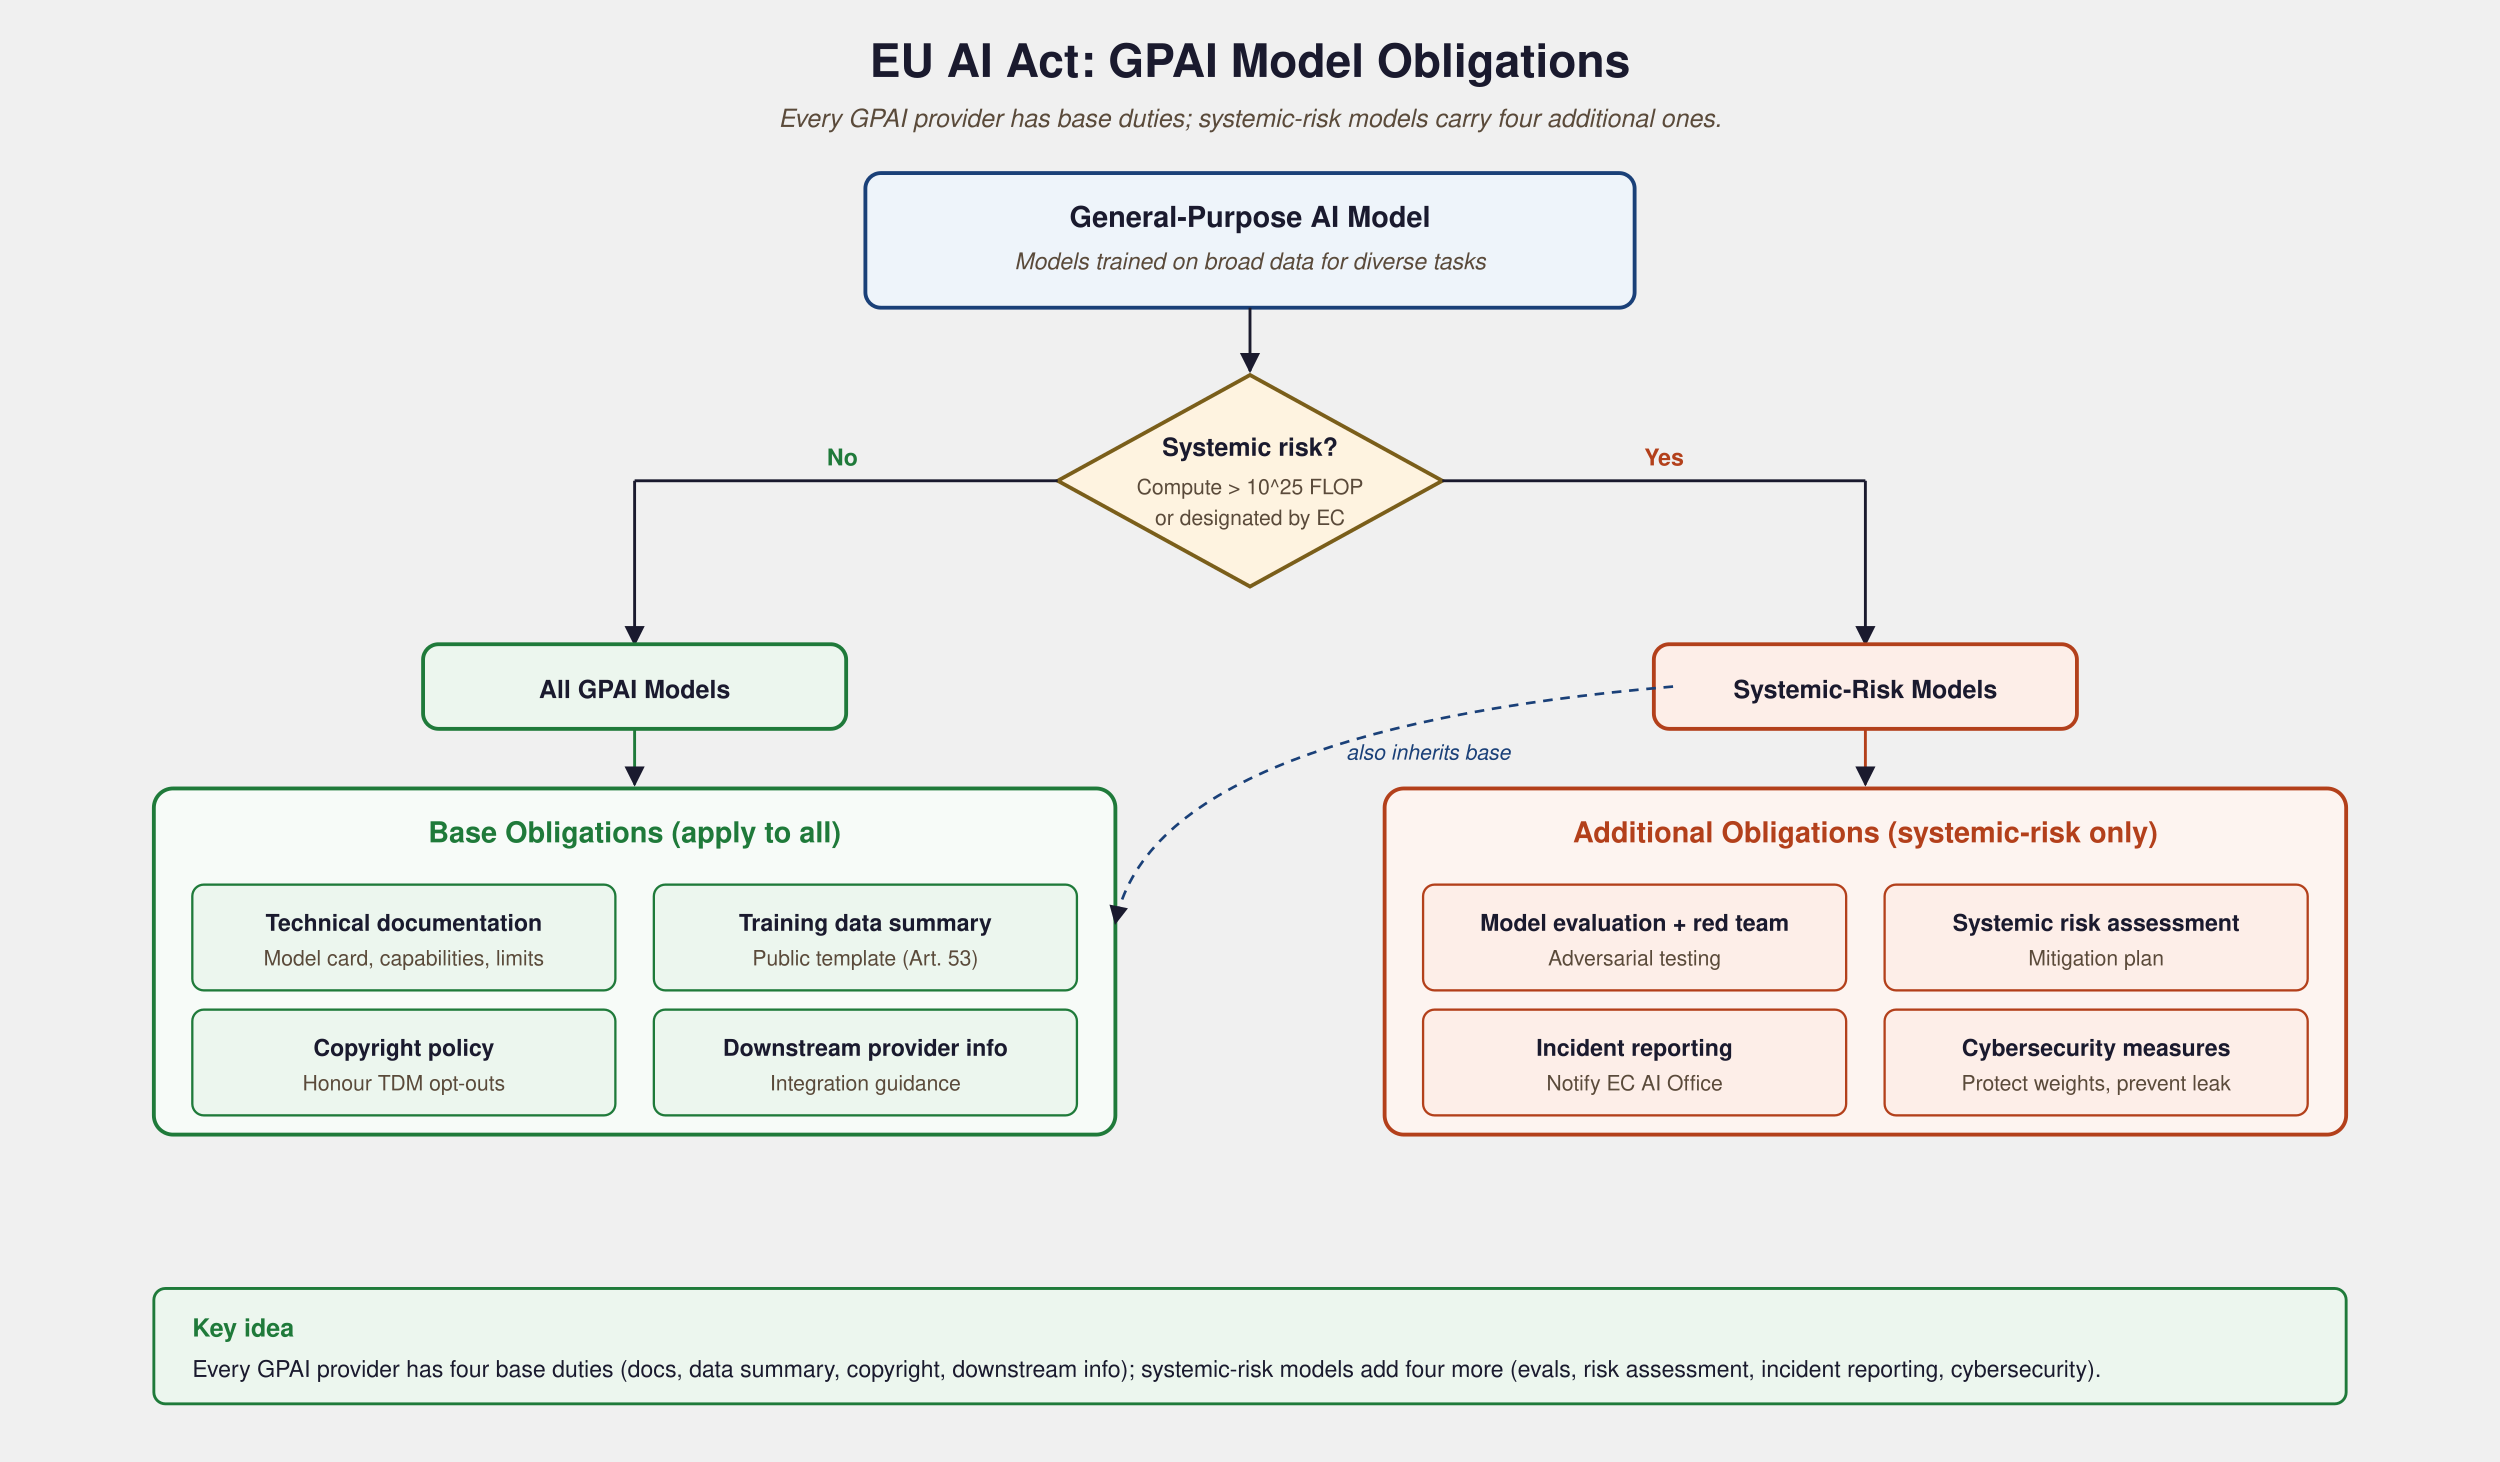
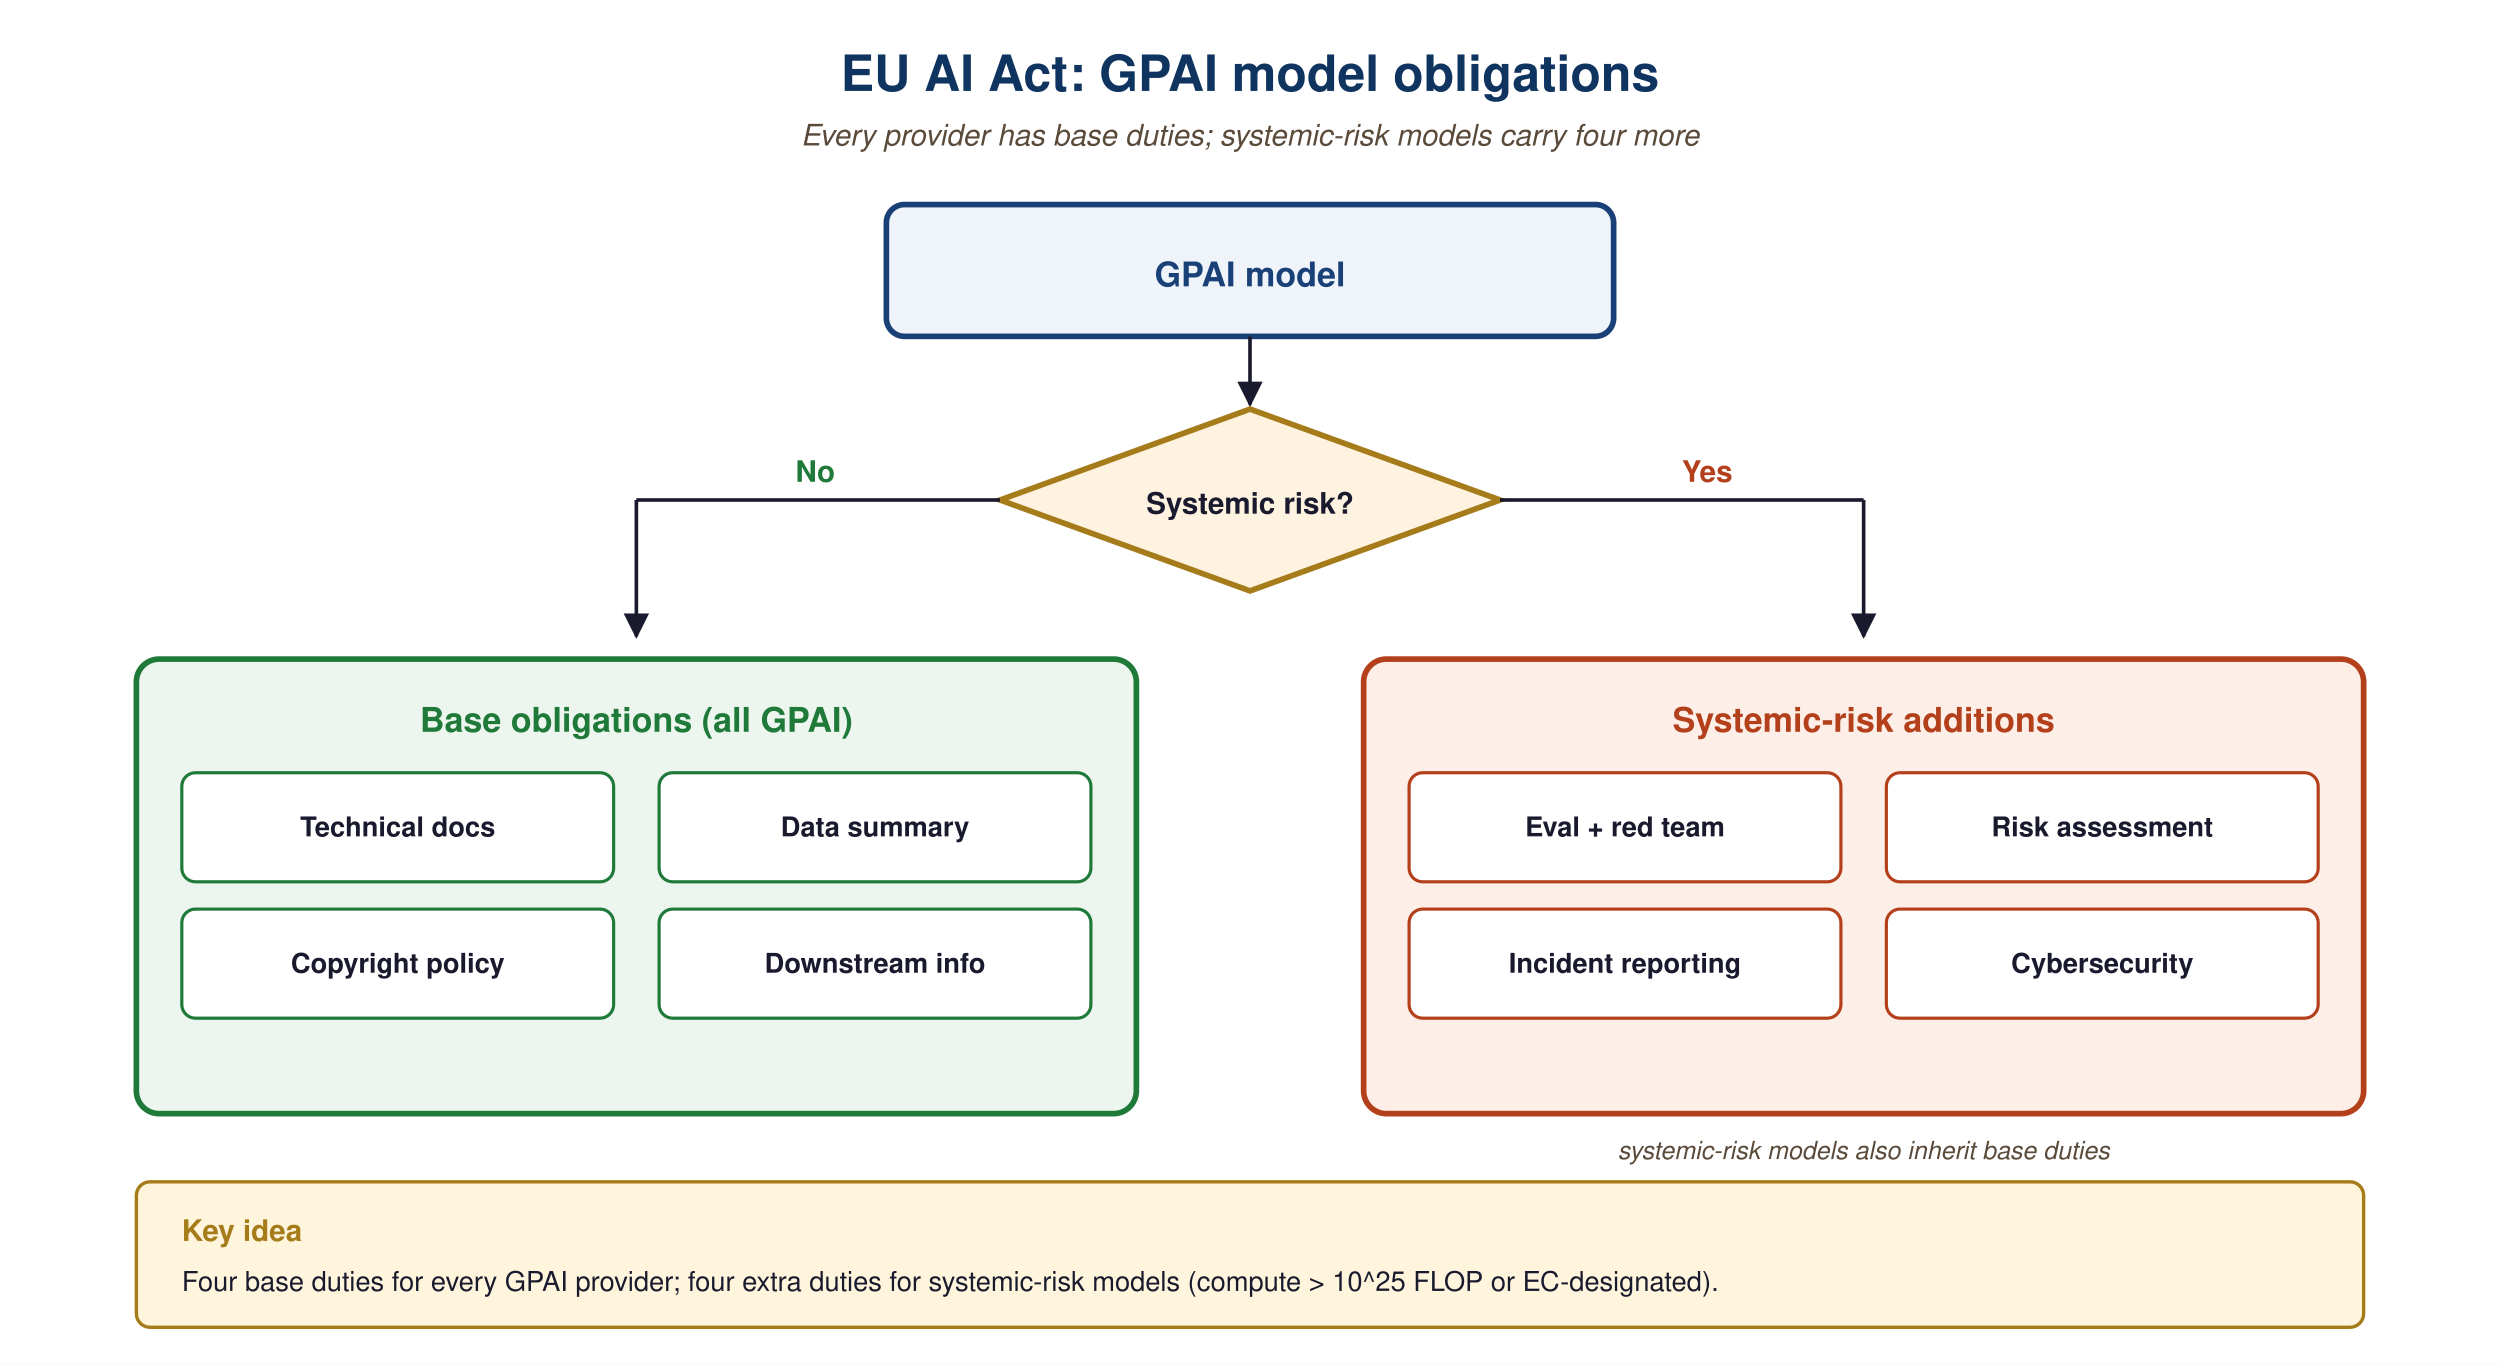
- <svg xmlns="http://www.w3.org/2000/svg" viewBox="0 0 1300 760" font-family="Helvetica, Arial, sans-serif">
+ <svg xmlns="http://www.w3.org/2000/svg" viewBox="0 0 1100 600" font-family="Helvetica, Arial, sans-serif">
+   <rect width="1100" height="600" fill="#ffffff" />
  <defs>
    <marker id="arr" viewBox="0 0 10 10" refX="9" refY="5" markerWidth="7" markerHeight="7" orient="auto-start-reverse">
      <path d="M 0 0 L 10 5 L 0 10 z" fill="#1a1a2e" />
    </marker>
  </defs>
-   <text x="650" y="40" font-size="24" font-weight="600" text-anchor="middle" fill="#1a1a2e">EU AI Act: GPAI Model Obligations</text>
-   <text x="650" y="66" font-size="13" text-anchor="middle" fill="#5a4a3a" font-style="italic">Every GPAI provider has base duties; systemic-risk models carry four additional ones.</text>
-   <g transform="translate(450, 90)">
-     <rect width="400" height="70" rx="8" fill="#eef4fa" stroke="#1a4078" stroke-width="2" />
-     <text x="200" y="28" font-size="15" font-weight="700" text-anchor="middle" fill="#1a1a2e">General-Purpose AI Model</text>
-     <text x="200" y="50" font-size="12" text-anchor="middle" fill="#5a4a3a" font-style="italic">Models trained on broad data for diverse tasks</text>
+   <text x="550" y="40" font-size="22" font-weight="700" text-anchor="middle" fill="#0f3460">EU AI Act: GPAI model obligations</text>
+   <text x="550" y="64" font-size="13" font-style="italic" text-anchor="middle" fill="#5a4a3a">Every provider has base duties; systemic-risk models carry four more</text>
+   <g transform="translate(390, 90)">
+     <rect width="320" height="58" rx="8" fill="#eef4fa" stroke="#1a4078" stroke-width="2.5" />
+     <text x="160" y="36" font-size="15" font-weight="700" text-anchor="middle" fill="#1a4078">GPAI model</text>
  </g>
-   <g transform="translate(550, 195)">
-     <polygon points="100,0 200,55 100,110 0,55" fill="#fef3e0" stroke="#7a5e1a" stroke-width="2" />
-     <text x="100" y="42" font-size="13" font-weight="700" text-anchor="middle" fill="#1a1a2e">Systemic risk?</text>
-     <text x="100" y="62" font-size="11" text-anchor="middle" fill="#5a4a3a">Compute &gt; 10^25 FLOP</text>
-     <text x="100" y="78" font-size="11" text-anchor="middle" fill="#5a4a3a">or designated by EC</text>
+   <g transform="translate(440, 180)">
+     <polygon points="110,0 220,40 110,80 0,40" fill="#fef3e0" stroke="#a67c1a" stroke-width="2.5" />
+     <text x="110" y="46" font-size="13" font-weight="700" text-anchor="middle" fill="#1a1a2e">Systemic risk?</text>
  </g>
-   <line x1="650" y1="160" x2="650" y2="193" stroke="#1a1a2e" stroke-width="1.5" marker-end="url(#arr)" />
-   <line x1="550" y1="250" x2="330" y2="250" stroke="#1a1a2e" stroke-width="1.5" />
-   <line x1="330" y1="250" x2="330" y2="335" stroke="#1a1a2e" stroke-width="1.5" marker-end="url(#arr)" />
-   <text x="430" y="242" font-size="12" font-weight="700" fill="#1f7a3a">No</text>
-   <line x1="750" y1="250" x2="970" y2="250" stroke="#1a1a2e" stroke-width="1.5" />
-   <line x1="970" y1="250" x2="970" y2="335" stroke="#1a1a2e" stroke-width="1.5" marker-end="url(#arr)" />
-   <text x="855" y="242" font-size="12" font-weight="700" fill="#b3401b">Yes</text>
-   <g transform="translate(220, 335)">
-     <rect width="220" height="44" rx="8" fill="#ecf6ee" stroke="#1f7a3a" stroke-width="2" />
-     <text x="110" y="28" font-size="13" font-weight="700" text-anchor="middle" fill="#1a1a2e">All GPAI Models</text>
+   <line x1="550" y1="148" x2="550" y2="178" stroke="#1a1a2e" stroke-width="1.6" marker-end="url(#arr)" />
+   <line x1="440" y1="220" x2="280" y2="220" stroke="#1a1a2e" stroke-width="1.6" />
+   <line x1="280" y1="220" x2="280" y2="280" stroke="#1a1a2e" stroke-width="1.6" marker-end="url(#arr)" />
+   <text x="350" y="212" font-size="13" font-weight="700" fill="#1f7a3a">No</text>
+   <line x1="660" y1="220" x2="820" y2="220" stroke="#1a1a2e" stroke-width="1.6" />
+   <line x1="820" y1="220" x2="820" y2="280" stroke="#1a1a2e" stroke-width="1.6" marker-end="url(#arr)" />
+   <text x="740" y="212" font-size="13" font-weight="700" fill="#b3401b">Yes</text>
+   <g transform="translate(60, 290)">
+     <rect width="440" height="200" rx="10" fill="#ecf6ee" stroke="#1f7a3a" stroke-width="2.5" />
+     <text x="220" y="32" font-size="15" font-weight="700" text-anchor="middle" fill="#1f7a3a">Base obligations (all GPAI)</text>
+     <rect x="20" y="50" width="190" height="48" rx="6" fill="#ffffff" stroke="#1f7a3a" stroke-width="1.4" />
+     <text x="115" y="78" font-size="12" font-weight="700" text-anchor="middle" fill="#1a1a2e">Technical docs</text>
+     <rect x="230" y="50" width="190" height="48" rx="6" fill="#ffffff" stroke="#1f7a3a" stroke-width="1.4" />
+     <text x="325" y="78" font-size="12" font-weight="700" text-anchor="middle" fill="#1a1a2e">Data summary</text>
+     <rect x="20" y="110" width="190" height="48" rx="6" fill="#ffffff" stroke="#1f7a3a" stroke-width="1.4" />
+     <text x="115" y="138" font-size="12" font-weight="700" text-anchor="middle" fill="#1a1a2e">Copyright policy</text>
+     <rect x="230" y="110" width="190" height="48" rx="6" fill="#ffffff" stroke="#1f7a3a" stroke-width="1.4" />
+     <text x="325" y="138" font-size="12" font-weight="700" text-anchor="middle" fill="#1a1a2e">Downstream info</text>
  </g>
-   <g transform="translate(860, 335)">
-     <rect width="220" height="44" rx="8" fill="#fdeee8" stroke="#b3401b" stroke-width="2" />
-     <text x="110" y="28" font-size="13" font-weight="700" text-anchor="middle" fill="#1a1a2e">Systemic-Risk Models</text>
+   <g transform="translate(600, 290)">
+     <rect width="440" height="200" rx="10" fill="#fdeee8" stroke="#b3401b" stroke-width="2.5" />
+     <text x="220" y="32" font-size="15" font-weight="700" text-anchor="middle" fill="#b3401b">Systemic-risk additions</text>
+     <rect x="20" y="50" width="190" height="48" rx="6" fill="#ffffff" stroke="#b3401b" stroke-width="1.4" />
+     <text x="115" y="78" font-size="12" font-weight="700" text-anchor="middle" fill="#1a1a2e">Eval + red team</text>
+     <rect x="230" y="50" width="190" height="48" rx="6" fill="#ffffff" stroke="#b3401b" stroke-width="1.4" />
+     <text x="325" y="78" font-size="12" font-weight="700" text-anchor="middle" fill="#1a1a2e">Risk assessment</text>
+     <rect x="20" y="110" width="190" height="48" rx="6" fill="#ffffff" stroke="#b3401b" stroke-width="1.4" />
+     <text x="115" y="138" font-size="12" font-weight="700" text-anchor="middle" fill="#1a1a2e">Incident reporting</text>
+     <rect x="230" y="110" width="190" height="48" rx="6" fill="#ffffff" stroke="#b3401b" stroke-width="1.4" />
+     <text x="325" y="138" font-size="12" font-weight="700" text-anchor="middle" fill="#1a1a2e">Cybersecurity</text>
  </g>
-   <g transform="translate(80, 410)">
-     <rect width="500" height="180" rx="10" fill="#f7fbf8" stroke="#1f7a3a" stroke-width="2" />
-     <text x="250" y="28" font-size="15" font-weight="700" text-anchor="middle" fill="#1f7a3a">Base Obligations (apply to all)</text>
-     <g transform="translate(20, 50)">
-       <rect width="220" height="55" rx="6" fill="#ecf6ee" stroke="#1f7a3a" stroke-width="1.2" />
-       <text x="110" y="24" font-size="12" font-weight="700" text-anchor="middle" fill="#1a1a2e">Technical documentation</text>
-       <text x="110" y="42" font-size="11" text-anchor="middle" fill="#5a4a3a">Model card, capabilities, limits</text>
-     </g>
-     <g transform="translate(260, 50)">
-       <rect width="220" height="55" rx="6" fill="#ecf6ee" stroke="#1f7a3a" stroke-width="1.2" />
-       <text x="110" y="24" font-size="12" font-weight="700" text-anchor="middle" fill="#1a1a2e">Training data summary</text>
-       <text x="110" y="42" font-size="11" text-anchor="middle" fill="#5a4a3a">Public template (Art. 53)</text>
-     </g>
-     <g transform="translate(20, 115)">
-       <rect width="220" height="55" rx="6" fill="#ecf6ee" stroke="#1f7a3a" stroke-width="1.2" />
-       <text x="110" y="24" font-size="12" font-weight="700" text-anchor="middle" fill="#1a1a2e">Copyright policy</text>
-       <text x="110" y="42" font-size="11" text-anchor="middle" fill="#5a4a3a">Honour TDM opt-outs</text>
-     </g>
-     <g transform="translate(260, 115)">
-       <rect width="220" height="55" rx="6" fill="#ecf6ee" stroke="#1f7a3a" stroke-width="1.2" />
-       <text x="110" y="24" font-size="12" font-weight="700" text-anchor="middle" fill="#1a1a2e">Downstream provider info</text>
-       <text x="110" y="42" font-size="11" text-anchor="middle" fill="#5a4a3a">Integration guidance</text>
-     </g>
-   </g>
-   <g transform="translate(720, 410)">
-     <rect width="500" height="180" rx="10" fill="#fdf4f0" stroke="#b3401b" stroke-width="2" />
-     <text x="250" y="28" font-size="15" font-weight="700" text-anchor="middle" fill="#b3401b">Additional Obligations (systemic-risk only)</text>
-     <g transform="translate(20, 50)">
-       <rect width="220" height="55" rx="6" fill="#fdeee8" stroke="#b3401b" stroke-width="1.2" />
-       <text x="110" y="24" font-size="12" font-weight="700" text-anchor="middle" fill="#1a1a2e">Model evaluation + red team</text>
-       <text x="110" y="42" font-size="11" text-anchor="middle" fill="#5a4a3a">Adversarial testing</text>
-     </g>
-     <g transform="translate(260, 50)">
-       <rect width="220" height="55" rx="6" fill="#fdeee8" stroke="#b3401b" stroke-width="1.2" />
-       <text x="110" y="24" font-size="12" font-weight="700" text-anchor="middle" fill="#1a1a2e">Systemic risk assessment</text>
-       <text x="110" y="42" font-size="11" text-anchor="middle" fill="#5a4a3a">Mitigation plan</text>
-     </g>
-     <g transform="translate(20, 115)">
-       <rect width="220" height="55" rx="6" fill="#fdeee8" stroke="#b3401b" stroke-width="1.2" />
-       <text x="110" y="24" font-size="12" font-weight="700" text-anchor="middle" fill="#1a1a2e">Incident reporting</text>
-       <text x="110" y="42" font-size="11" text-anchor="middle" fill="#5a4a3a">Notify EC AI Office</text>
-     </g>
-     <g transform="translate(260, 115)">
-       <rect width="220" height="55" rx="6" fill="#fdeee8" stroke="#b3401b" stroke-width="1.2" />
-       <text x="110" y="24" font-size="12" font-weight="700" text-anchor="middle" fill="#1a1a2e">Cybersecurity measures</text>
-       <text x="110" y="42" font-size="11" text-anchor="middle" fill="#5a4a3a">Protect weights, prevent leak</text>
-     </g>
-   </g>
-   <line x1="330" y1="379" x2="330" y2="408" stroke="#1f7a3a" stroke-width="1.5" marker-end="url(#arr)" />
-   <line x1="970" y1="379" x2="970" y2="408" stroke="#b3401b" stroke-width="1.5" marker-end="url(#arr)" />
-   <path d="M 870 357 Q 600 380 580 480" stroke="#1a4078" stroke-width="1.4" stroke-dasharray="5,4" fill="none" marker-end="url(#arr)" />
-   <text x="700" y="395" font-size="11" font-style="italic" fill="#1a4078">also inherits base</text>
-   <g transform="translate(80, 670)">
-     <rect width="1140" height="60" rx="6" fill="#ecf6ee" stroke="#1f7a3a" stroke-width="1.5" />
-     <text x="20" y="25" font-size="13" font-weight="700" fill="#1f7a3a">Key idea</text>
-     <text x="20" y="46" font-size="12" fill="#1a1a2e">Every GPAI provider has four base duties (docs, data summary, copyright, downstream info); systemic-risk models add four more (evals, risk assessment, incident reporting, cybersecurity).</text>
+   <text x="820" y="510" font-size="11" font-style="italic" text-anchor="middle" fill="#5a4a3a">systemic-risk models also inherit base duties</text>
+   <g transform="translate(60, 520)">
+     <rect width="980" height="64" rx="6" fill="#fff5dc" stroke="#a67c1a" stroke-width="1.5" />
+     <text x="20" y="26" font-size="13" font-weight="700" fill="#a67c1a">Key idea</text>
+     <text x="20" y="48" font-size="12" fill="#1a1a2e">Four base duties for every GPAI provider; four extra duties for systemic-risk models (compute &gt; 10^25 FLOP or EC-designated).</text>
  </g>
</svg>
